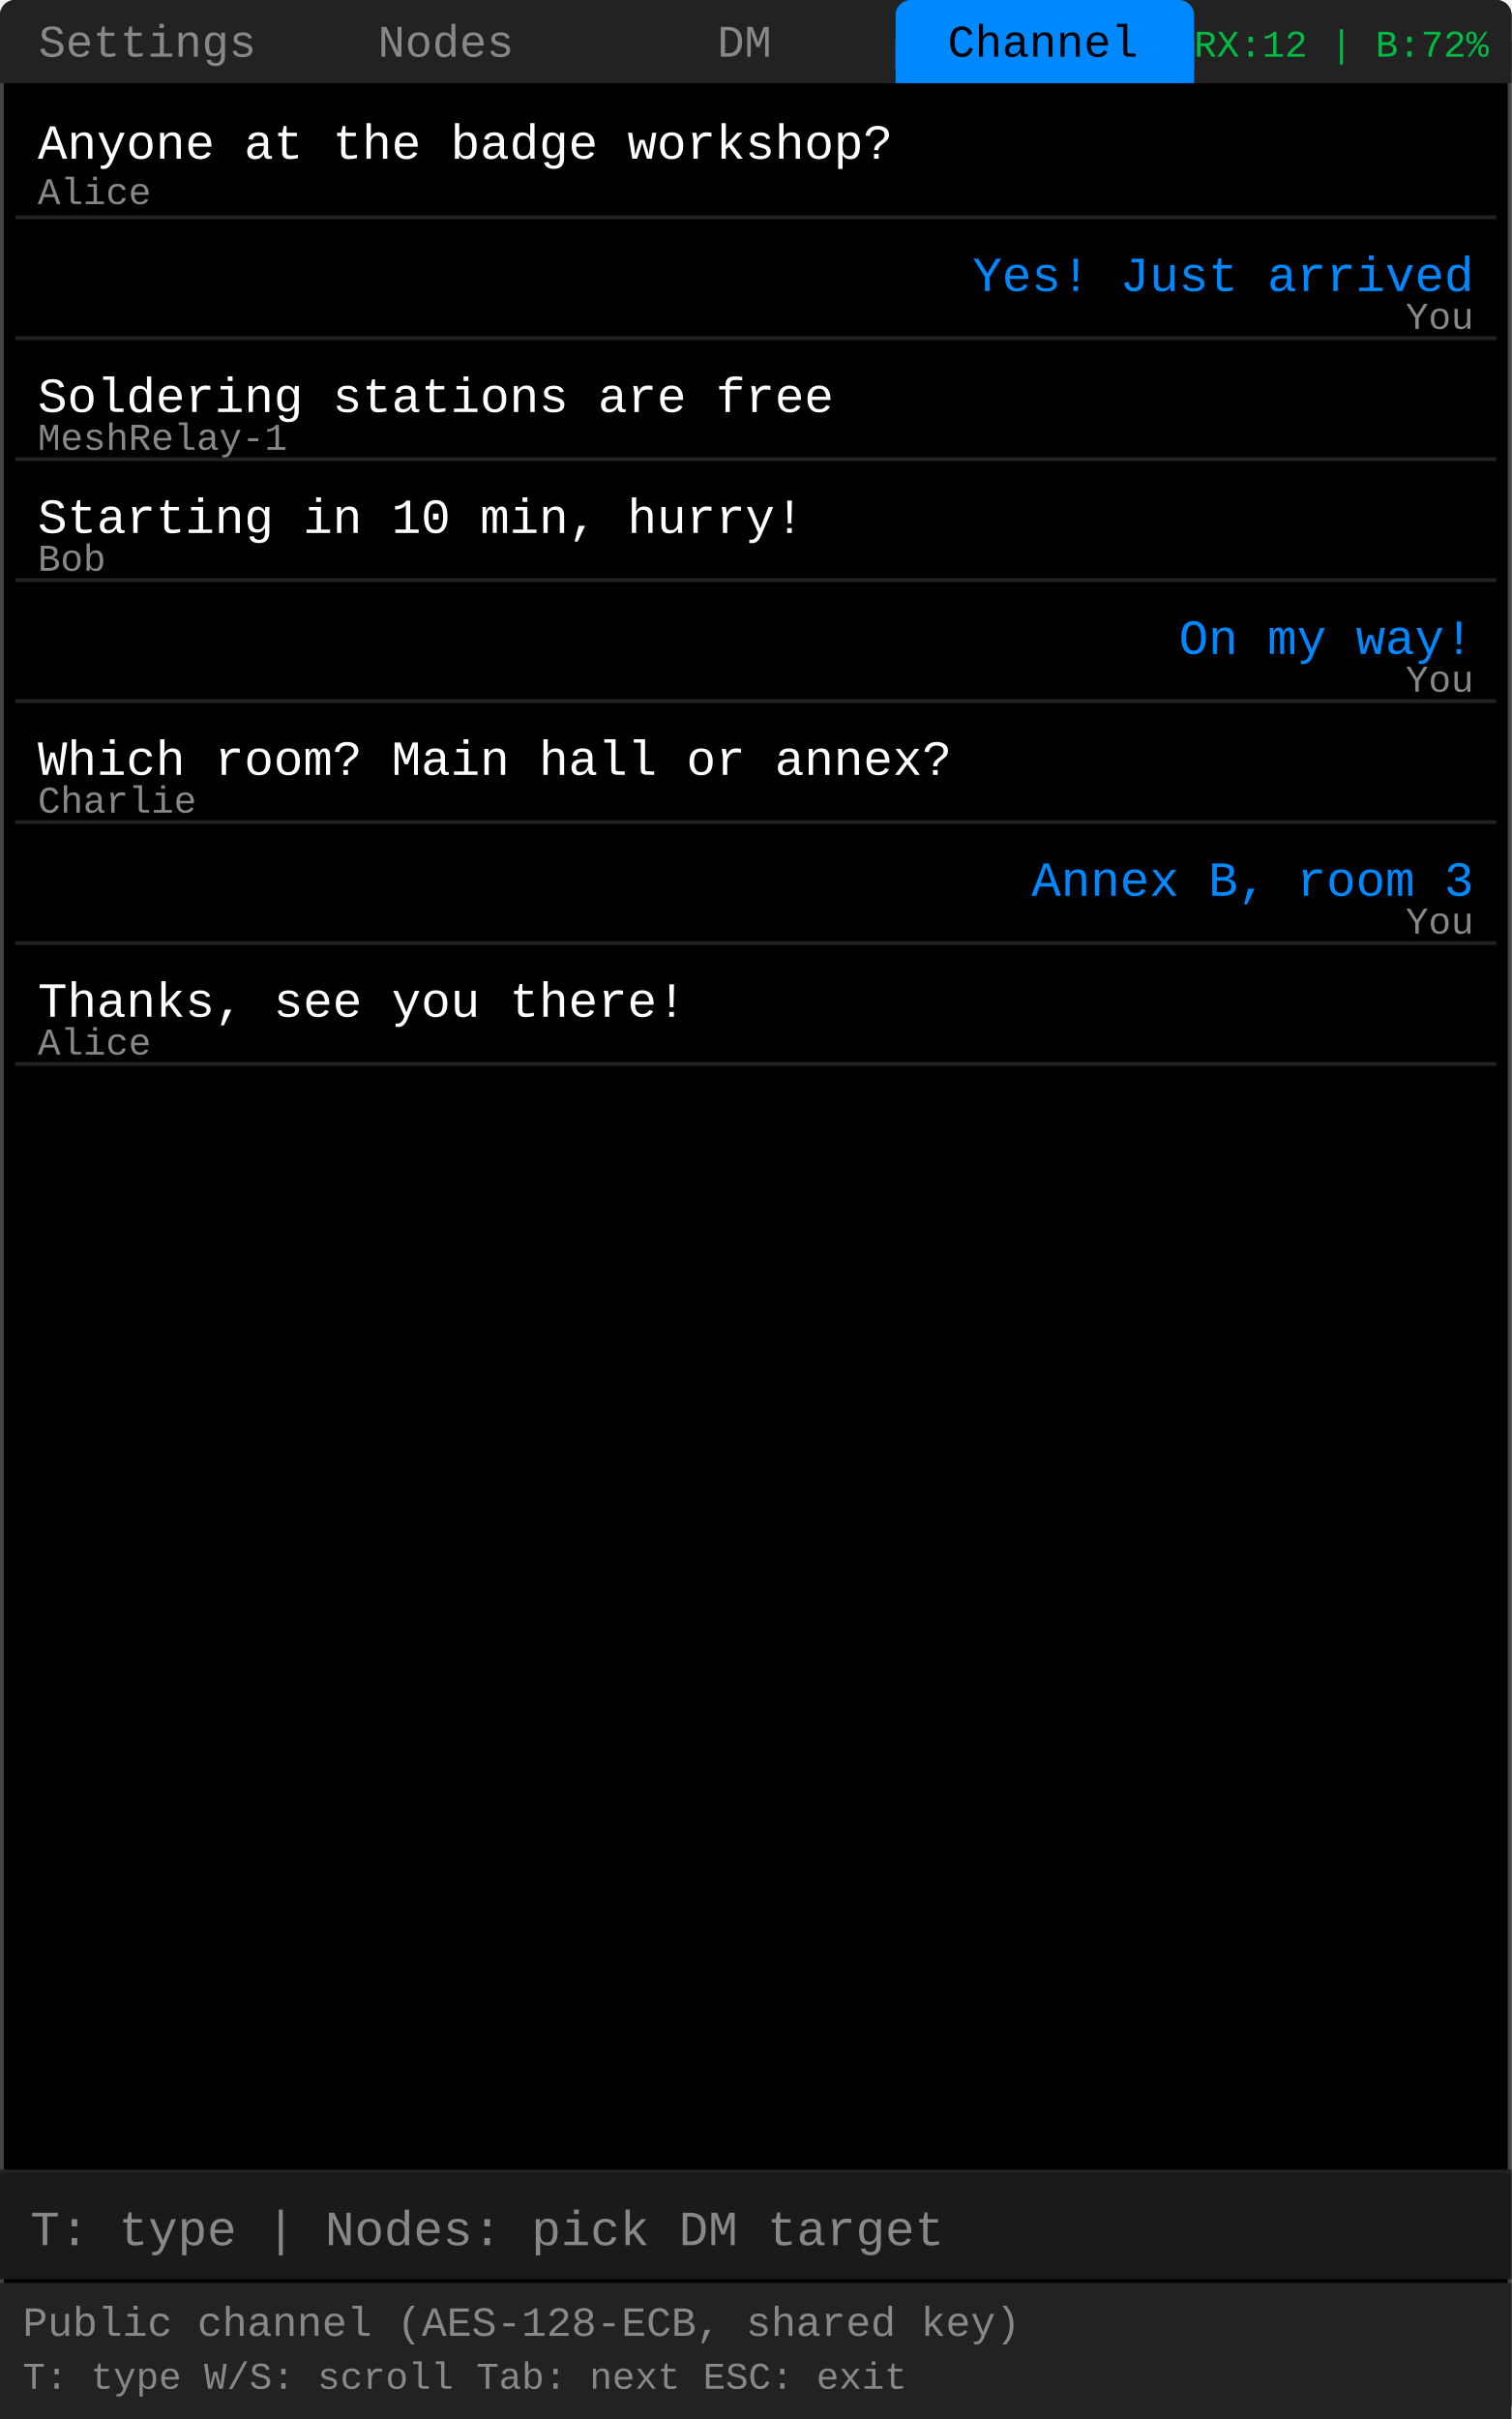
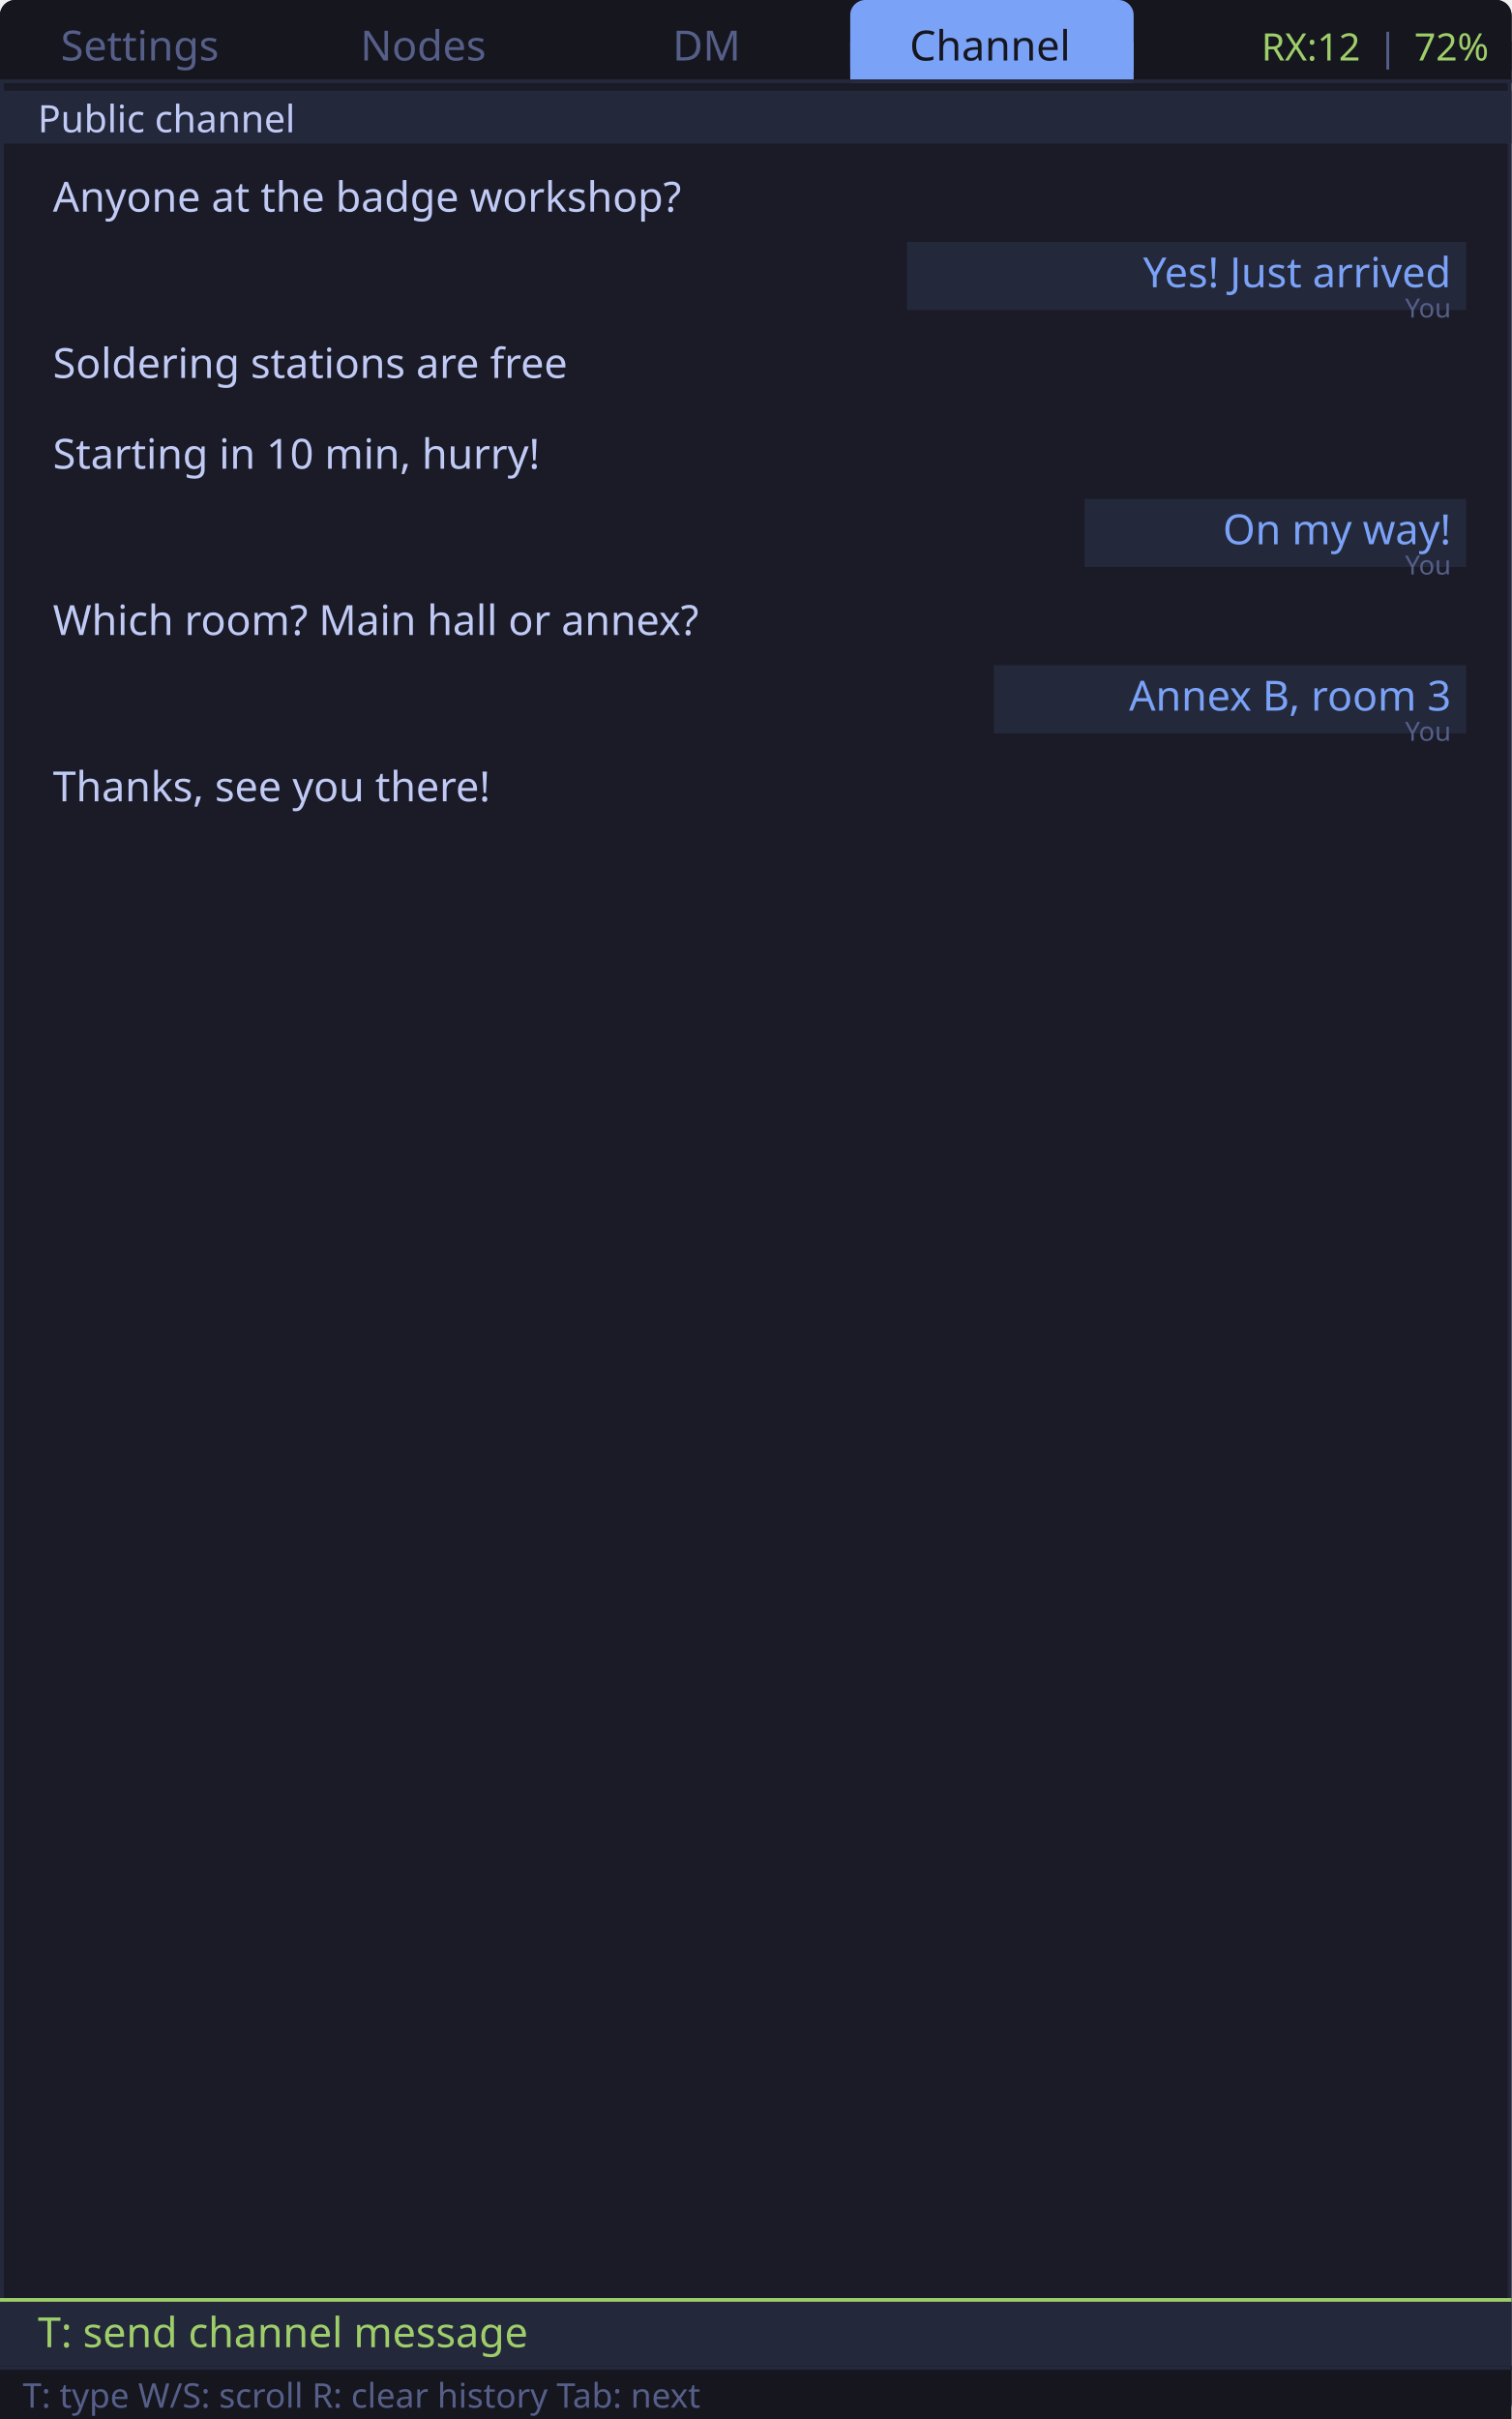
<svg xmlns="http://www.w3.org/2000/svg" width="400" height="640">
-   <rect width="400" height="640" fill="#000000" rx="4" />
-   <rect x="0.5" y="0.5" width="399" height="639" fill="none" stroke="#444444" stroke-width="1" rx="4" />
-   <rect x="0" y="0" width="400" height="22" fill="#222222" rx="4" />
-   <rect x="0" y="11" width="400" height="11" fill="#222222" />
-   <text x="39" y="15" fill="#888888" font-family="'Courier New',Courier,monospace" font-size="12" text-anchor="middle">Settings</text>
-   <text x="118" y="15" fill="#888888" font-family="'Courier New',Courier,monospace" font-size="12" text-anchor="middle">Nodes</text>
-   <text x="197" y="15" fill="#888888" font-family="'Courier New',Courier,monospace" font-size="12" text-anchor="middle">DM</text>
-   <rect x="237" y="0" width="79" height="22" fill="#0088FF" rx="4" />
-   <rect x="237" y="11" width="79" height="11" fill="#0088FF" />
-   <text x="276" y="15" fill="#000000" font-family="'Courier New',Courier,monospace" font-size="12" text-anchor="middle">Channel</text>
-   <text x="394" y="15" fill="#00BB44" font-family="'Courier New',Courier,monospace" font-size="10" text-anchor="end">RX:12 | B:72%</text>
-   <text x="10" y="42" fill="#ffffff" font-family="'Courier New',Courier,monospace" font-size="13">Anyone at the badge workshop?</text>
-   <text x="10" y="54" fill="#888888" font-family="'Courier New',Courier,monospace" font-size="10">Alice</text>
-   <rect x="4" y="57" width="392" height="1" fill="#222222" />
-   <text x="390" y="77" fill="#0088FF" font-family="'Courier New',Courier,monospace" font-size="13" text-anchor="end">Yes! Just arrived</text>
-   <text x="390" y="87" fill="#888888" font-family="'Courier New',Courier,monospace" font-size="10" text-anchor="end">You</text>
-   <rect x="4" y="89" width="392" height="1" fill="#222222" />
-   <text x="10" y="109" fill="#ffffff" font-family="'Courier New',Courier,monospace" font-size="13">Soldering stations are free</text>
-   <text x="10" y="119" fill="#888888" font-family="'Courier New',Courier,monospace" font-size="10">MeshRelay-1</text>
-   <rect x="4" y="121" width="392" height="1" fill="#222222" />
-   <text x="10" y="141" fill="#ffffff" font-family="'Courier New',Courier,monospace" font-size="13">Starting in 10 min, hurry!</text>
-   <text x="10" y="151" fill="#888888" font-family="'Courier New',Courier,monospace" font-size="10">Bob</text>
-   <rect x="4" y="153" width="392" height="1" fill="#222222" />
-   <text x="390" y="173" fill="#0088FF" font-family="'Courier New',Courier,monospace" font-size="13" text-anchor="end">On my way!</text>
-   <text x="390" y="183" fill="#888888" font-family="'Courier New',Courier,monospace" font-size="10" text-anchor="end">You</text>
-   <rect x="4" y="185" width="392" height="1" fill="#222222" />
-   <text x="10" y="205" fill="#ffffff" font-family="'Courier New',Courier,monospace" font-size="13">Which room? Main hall or annex?</text>
-   <text x="10" y="215" fill="#888888" font-family="'Courier New',Courier,monospace" font-size="10">Charlie</text>
-   <rect x="4" y="217" width="392" height="1" fill="#222222" />
-   <text x="390" y="237" fill="#0088FF" font-family="'Courier New',Courier,monospace" font-size="13" text-anchor="end">Annex B, room 3</text>
-   <text x="390" y="247" fill="#888888" font-family="'Courier New',Courier,monospace" font-size="10" text-anchor="end">You</text>
-   <rect x="4" y="249" width="392" height="1" fill="#222222" />
-   <text x="10" y="269" fill="#ffffff" font-family="'Courier New',Courier,monospace" font-size="13">Thanks, see you there!</text>
-   <text x="10" y="279" fill="#888888" font-family="'Courier New',Courier,monospace" font-size="10">Alice</text>
-   <rect x="4" y="281" width="392" height="1" fill="#222222" />
-   <rect x="0" y="574" width="400" height="1" fill="#222222" />
-   <rect x="0" y="575" width="400" height="28" fill="#1A1A1A" />
-   <text x="8" y="594" fill="#888888" font-family="'Courier New',Courier,monospace" font-size="13">T: type  |  Nodes: pick DM target</text>
-   <rect x="0" y="604" width="400" height="36" fill="#222222" />
-   <text x="6" y="618" fill="#888888" font-family="'Courier New',Courier,monospace" font-size="11">Public channel  (AES-128-ECB, shared key)</text>
-   <text x="6" y="632" fill="#888888" font-family="'Courier New',Courier,monospace" font-size="10">T: type  W/S: scroll  Tab: next  ESC: exit</text>
+   <rect width="400" height="640" fill="#1A1B26" rx="4" />
+   <rect x="0.5" y="0.5" width="399" height="639" fill="none" stroke="#24283B" stroke-width="1" rx="4" />
+   <rect x="0" y="0" width="400" height="22" fill="#16161E" rx="4" />
+   <rect x="0" y="11" width="400" height="11" fill="#16161E" />
+   <text x="37" y="16" fill="#565F89" font-family="'Saira',sans-serif" font-size="11" text-anchor="middle">Settings</text>
+   <text x="112" y="16" fill="#565F89" font-family="'Saira',sans-serif" font-size="11" text-anchor="middle">Nodes</text>
+   <text x="187" y="16" fill="#565F89" font-family="'Saira',sans-serif" font-size="11" text-anchor="middle">DM</text>
+   <rect x="225" y="0" width="75" height="22" fill="#7AA2F7" rx="4" />
+   <rect x="225" y="11" width="75" height="11" fill="#7AA2F7" />
+   <text x="262" y="16" fill="#16161E" font-family="'Saira',sans-serif" font-size="11" font-weight="500" text-anchor="middle">Channel</text>
+   <text x="394" y="16" fill="#9ECE6A" font-family="'Saira',sans-serif" font-size="10" text-anchor="end">72%</text>
+   <text x="370" y="16" fill="#565F89" font-family="'Saira',sans-serif" font-size="10" text-anchor="end">|</text>
+   <text x="360" y="16" fill="#9ECE6A" font-family="'Saira',sans-serif" font-size="10" text-anchor="end">RX:12</text>
+   <rect x="0" y="21" width="400" height="1" fill="#24283B" />
+   <rect x="0" y="24" width="400" height="14" fill="#24283B" />
+   <text x="10" y="35" fill="#C0CAF5" font-family="'Saira',sans-serif" font-size="10" font-weight="500">Public channel</text>
+   <text x="14" y="56" fill="#C0CAF5" font-family="'Saira',sans-serif" font-size="11">Anyone at the badge workshop?</text>
+   <rect x="240" y="64" width="148" height="18" fill="#24283B" />
+   <text x="384" y="76" fill="#7AA2F7" font-family="'Saira',sans-serif" font-size="11" text-anchor="end">Yes! Just arrived</text>
+   <text x="384" y="84" fill="#565F89" font-family="'Saira',sans-serif" font-size="7" text-anchor="end">You</text>
+   <text x="14" y="100" fill="#C0CAF5" font-family="'Saira',sans-serif" font-size="11">Soldering stations are free</text>
+   <text x="14" y="124" fill="#C0CAF5" font-family="'Saira',sans-serif" font-size="11">Starting in 10 min, hurry!</text>
+   <rect x="287" y="132" width="101" height="18" fill="#24283B" />
+   <text x="384" y="144" fill="#7AA2F7" font-family="'Saira',sans-serif" font-size="11" text-anchor="end">On my way!</text>
+   <text x="384" y="152" fill="#565F89" font-family="'Saira',sans-serif" font-size="7" text-anchor="end">You</text>
+   <text x="14" y="168" fill="#C0CAF5" font-family="'Saira',sans-serif" font-size="11">Which room? Main hall or annex?</text>
+   <rect x="263" y="176" width="125" height="18" fill="#24283B" />
+   <text x="384" y="188" fill="#7AA2F7" font-family="'Saira',sans-serif" font-size="11" text-anchor="end">Annex B, room 3</text>
+   <text x="384" y="196" fill="#565F89" font-family="'Saira',sans-serif" font-size="7" text-anchor="end">You</text>
+   <text x="14" y="212" fill="#C0CAF5" font-family="'Saira',sans-serif" font-size="11">Thanks, see you there!</text>
+   <rect x="0" y="608" width="400" height="1" fill="#9ECE6A" />
+   <rect x="0" y="609" width="400" height="18" fill="#24283B" />
+   <text x="10" y="621" fill="#9ECE6A" font-family="'Saira',sans-serif" font-size="11">T: send channel message</text>
+   <rect x="0" y="626" width="400" height="14" fill="#16161E" />
+   <rect x="0" y="626" width="400" height="1" fill="#24283B" />
+   <text x="6" y="637" fill="#565F89" font-family="'Saira',sans-serif" font-size="9">T: type   W/S: scroll   R: clear history   Tab: next</text>
</svg>
